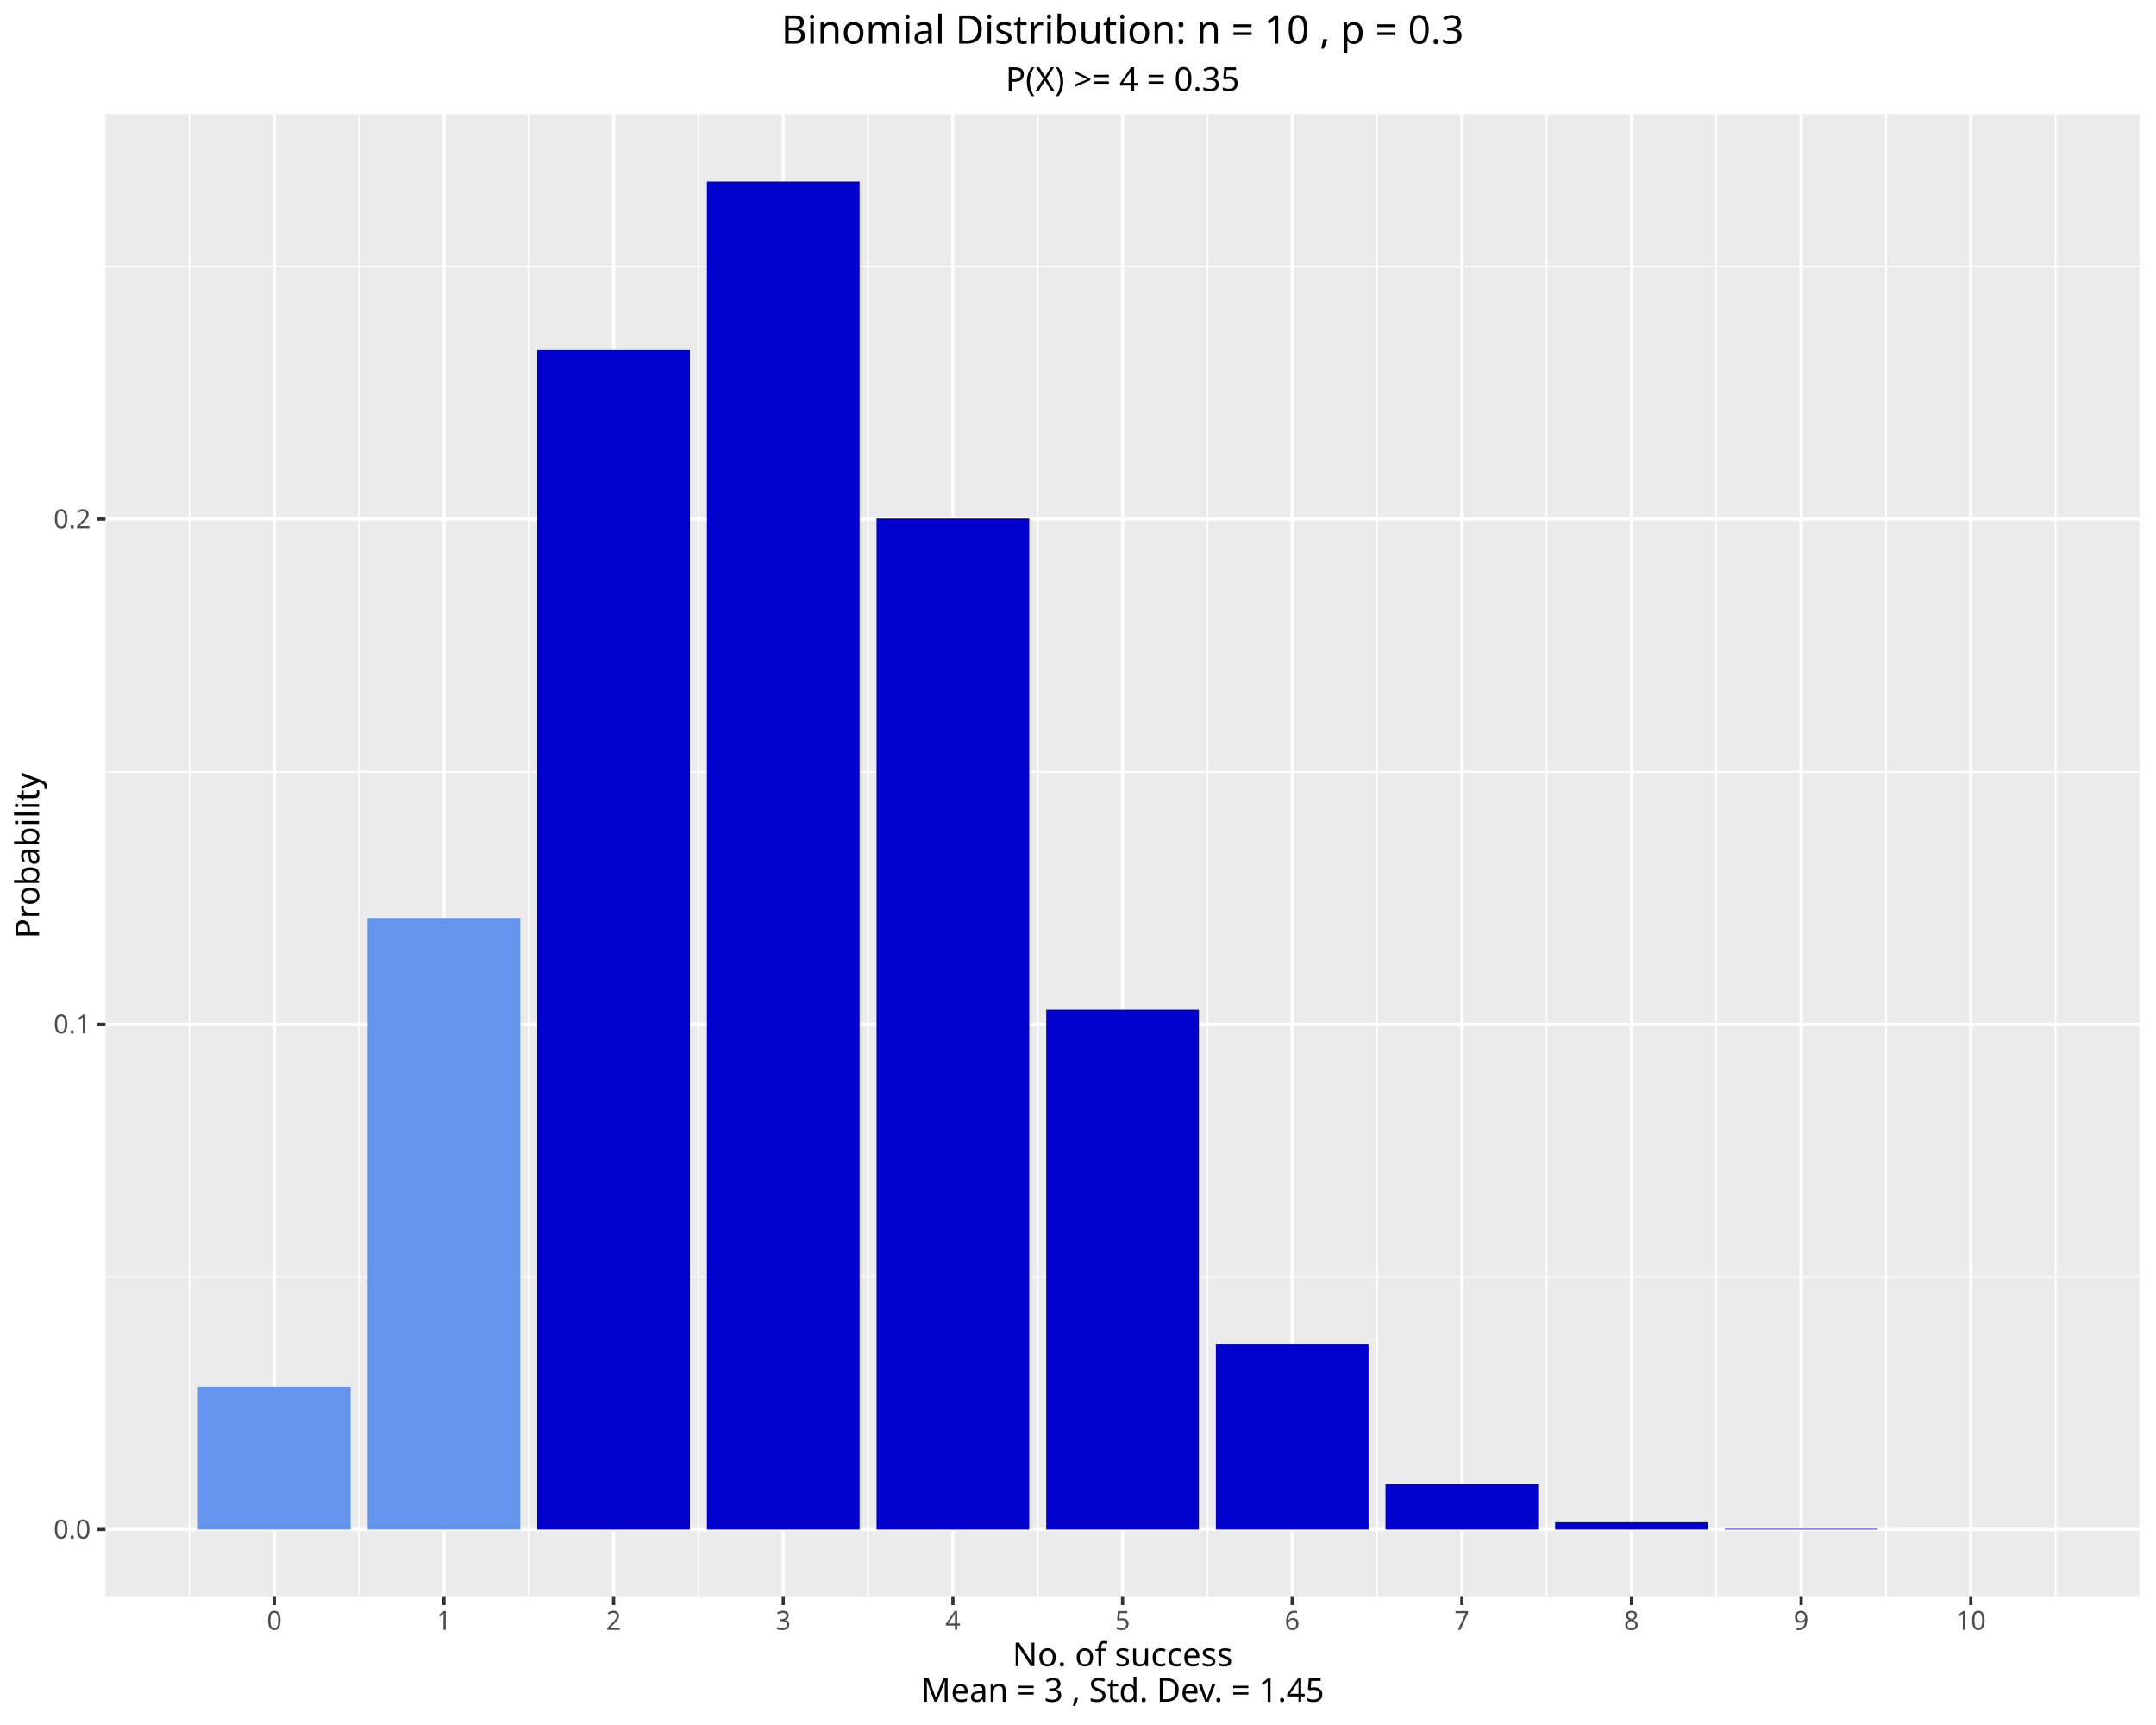
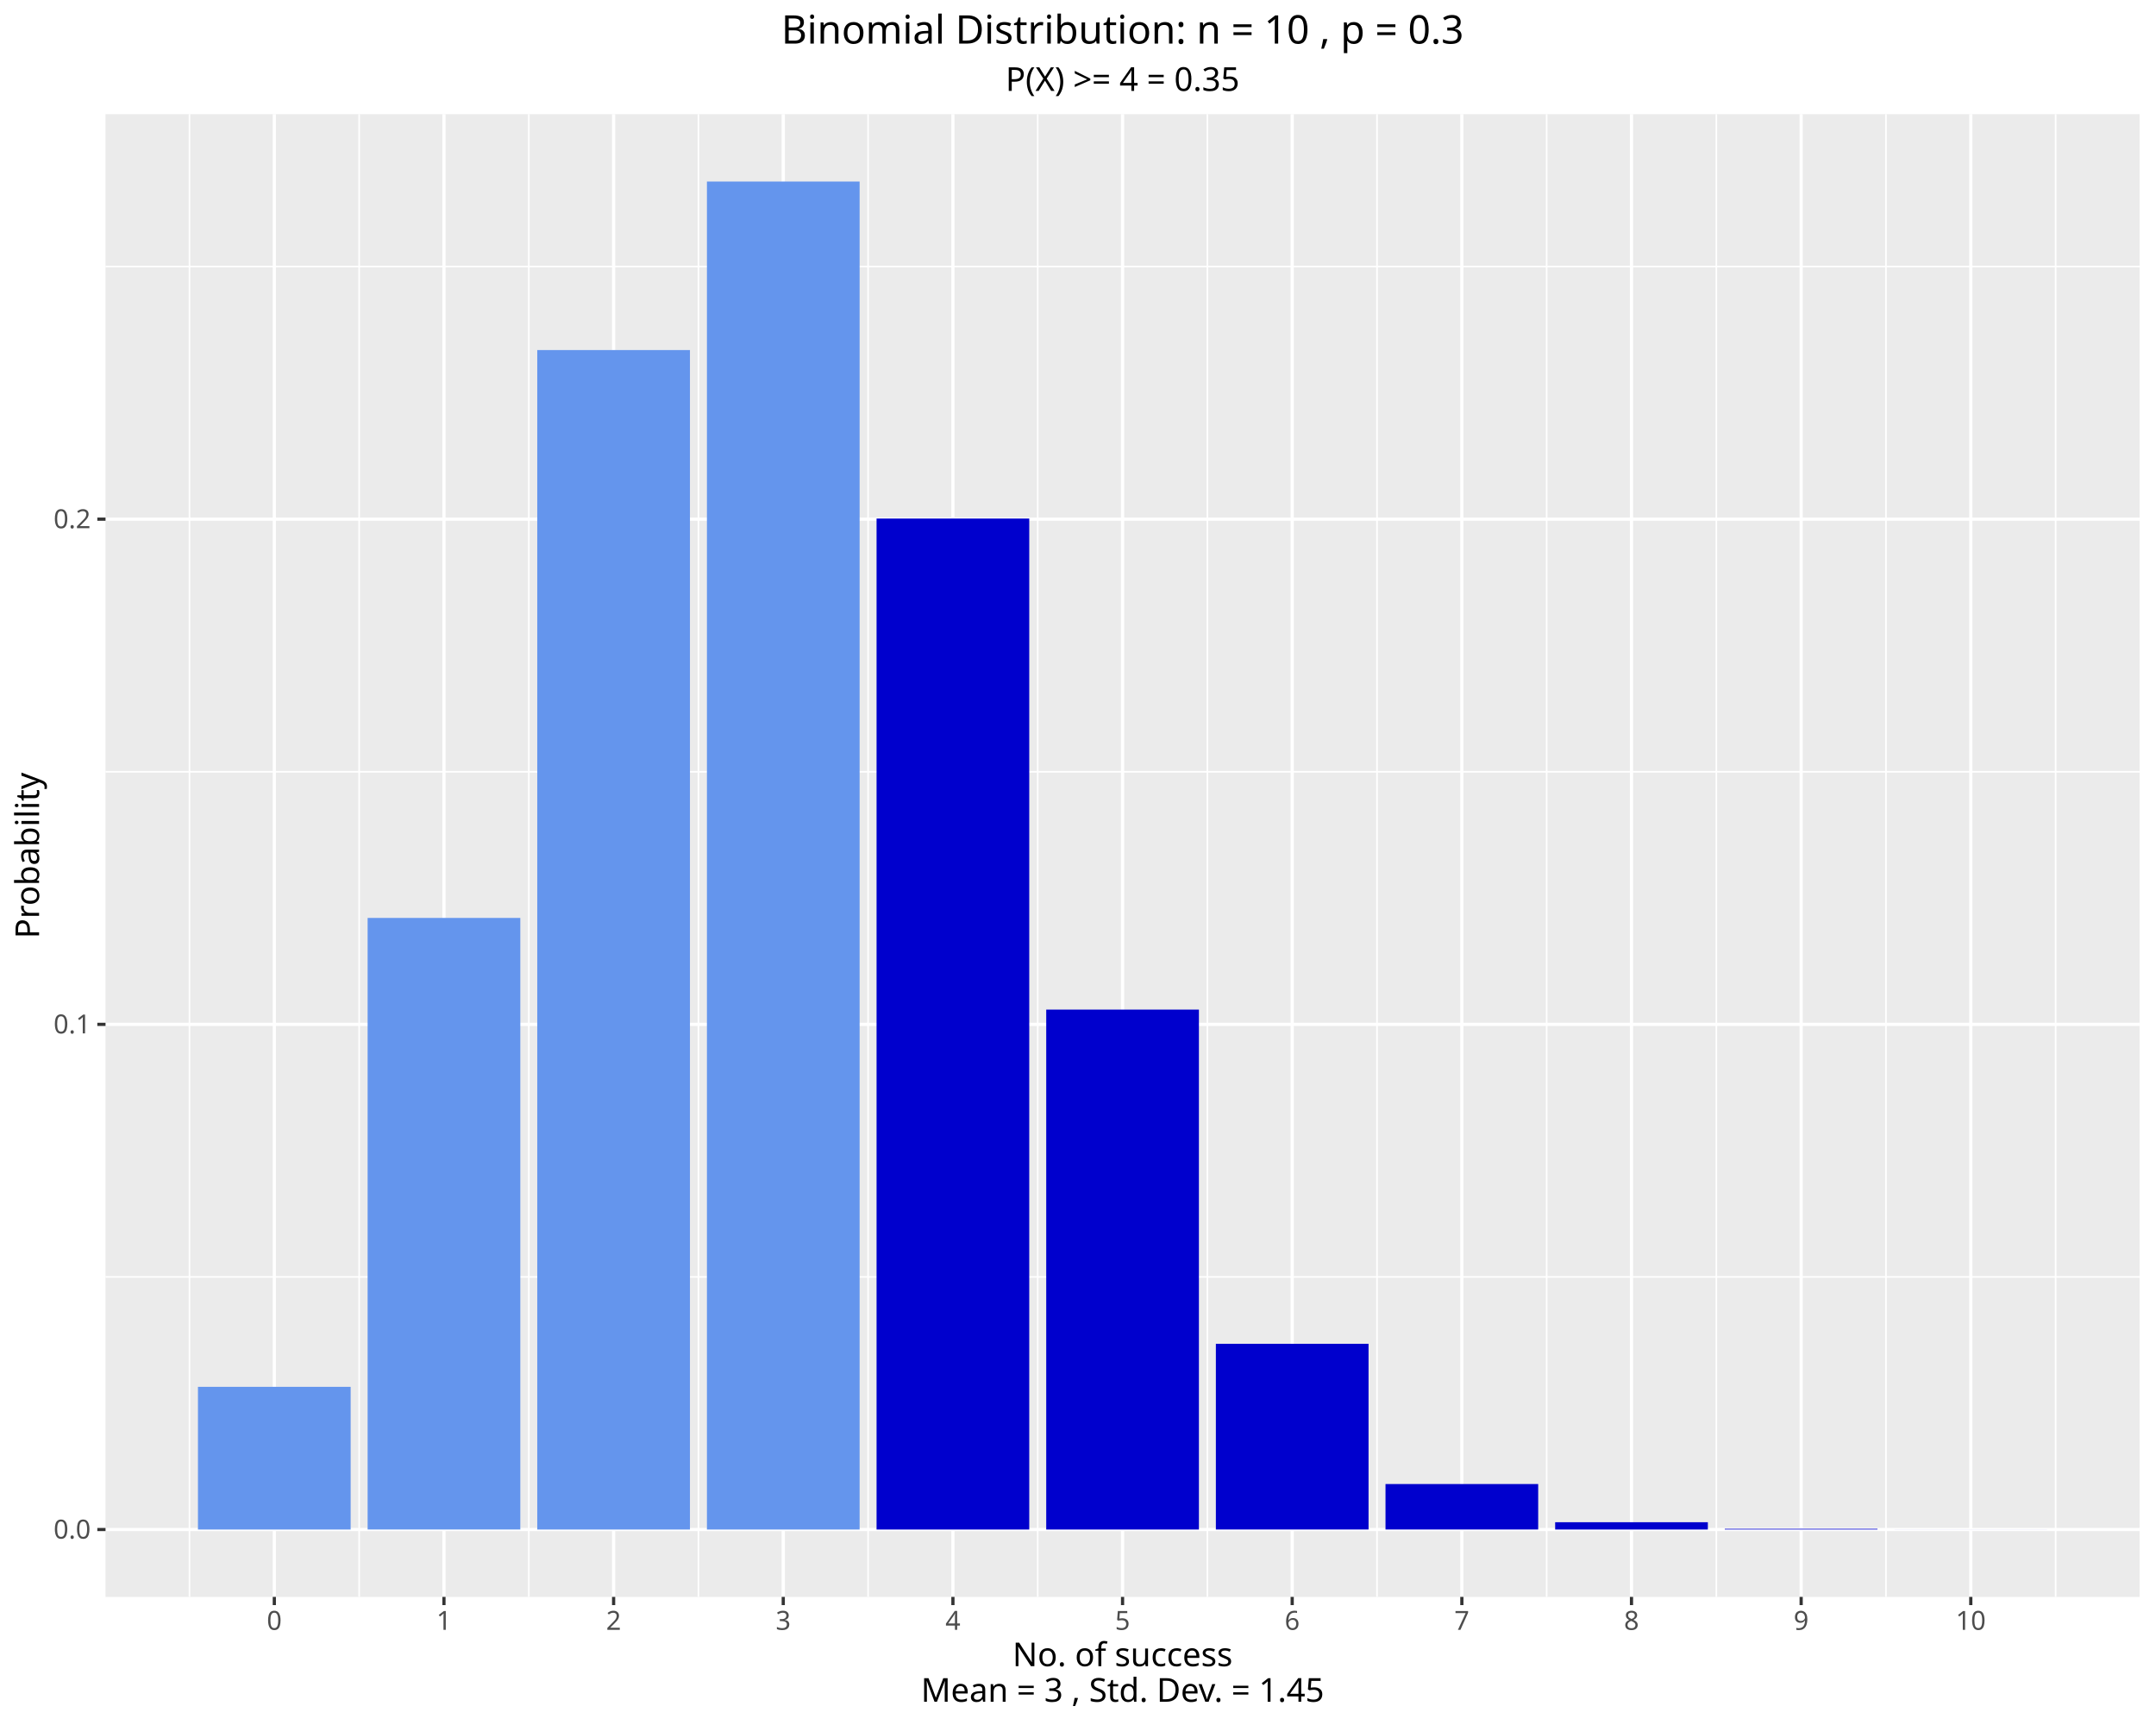
<svg xmlns="http://www.w3.org/2000/svg" class="svglite" data-engine-version="2.0" width="720.00pt" height="576.00pt" viewBox="0 0 720.00 576.00">
  <defs>
    <style type="text/css">
    .svglite line, .svglite polyline, .svglite polygon, .svglite path, .svglite rect, .svglite circle {
      fill: none;
      stroke: #000000;
      stroke-linecap: round;
      stroke-linejoin: round;
      stroke-miterlimit: 10.00;
    }
  </style>
  </defs>
  <rect width="100%" height="100%" style="stroke: none; fill: #FFFFFF;" />
  <defs>
    <clipPath id="cpMC4wMHw3MjAuMDB8MC4wMHw1NzYuMDA=">
      <rect x="0.00" y="0.00" width="720.00" height="576.00" />
    </clipPath>
  </defs>
  <g clip-path="url(#cpMC4wMHw3MjAuMDB8MC4wMHw1NzYuMDA=)">
    <rect x="0.00" y="0.00" width="720.00" height="576.00" style="stroke-width: 1.07; stroke: #FFFFFF; fill: #FFFFFF;" />
  </g>
  <defs>
    <clipPath id="cpMzUuMjR8NzE0LjUyfDM4LjEyfDUzMy4yMw==">
      <rect x="35.24" y="38.12" width="679.28" height="495.12" />
    </clipPath>
  </defs>
  <g clip-path="url(#cpMzUuMjR8NzE0LjUyfDM4LjEyfDUzMy4yMw==)">
    <rect x="35.24" y="38.12" width="679.28" height="495.12" style="stroke-width: 1.07; stroke: none; fill: #EBEBEB;" />
    <polyline points="35.24,426.38 714.52,426.38 " style="stroke-width: 0.53; stroke: #FFFFFF; stroke-linecap: butt;" />
    <polyline points="35.24,257.70 714.52,257.70 " style="stroke-width: 0.53; stroke: #FFFFFF; stroke-linecap: butt;" />
    <polyline points="35.24,89.01 714.52,89.01 " style="stroke-width: 0.53; stroke: #FFFFFF; stroke-linecap: butt;" />
    <polyline points="63.28,533.23 63.28,38.12 " style="stroke-width: 0.53; stroke: #FFFFFF; stroke-linecap: butt;" />
    <polyline points="119.94,533.23 119.94,38.12 " style="stroke-width: 0.53; stroke: #FFFFFF; stroke-linecap: butt;" />
    <polyline points="176.59,533.23 176.59,38.12 " style="stroke-width: 0.53; stroke: #FFFFFF; stroke-linecap: butt;" />
    <polyline points="233.24,533.23 233.24,38.12 " style="stroke-width: 0.53; stroke: #FFFFFF; stroke-linecap: butt;" />
    <polyline points="289.90,533.23 289.90,38.12 " style="stroke-width: 0.53; stroke: #FFFFFF; stroke-linecap: butt;" />
    <polyline points="346.55,533.23 346.55,38.12 " style="stroke-width: 0.53; stroke: #FFFFFF; stroke-linecap: butt;" />
    <polyline points="403.21,533.23 403.21,38.12 " style="stroke-width: 0.53; stroke: #FFFFFF; stroke-linecap: butt;" />
    <polyline points="459.86,533.23 459.86,38.12 " style="stroke-width: 0.53; stroke: #FFFFFF; stroke-linecap: butt;" />
    <polyline points="516.51,533.23 516.51,38.12 " style="stroke-width: 0.53; stroke: #FFFFFF; stroke-linecap: butt;" />
    <polyline points="573.17,533.23 573.17,38.12 " style="stroke-width: 0.53; stroke: #FFFFFF; stroke-linecap: butt;" />
    <polyline points="629.82,533.23 629.82,38.12 " style="stroke-width: 0.53; stroke: #FFFFFF; stroke-linecap: butt;" />
    <polyline points="686.48,533.23 686.48,38.12 " style="stroke-width: 0.53; stroke: #FFFFFF; stroke-linecap: butt;" />
    <polyline points="35.24,510.73 714.52,510.73 " style="stroke-width: 1.07; stroke: #FFFFFF; stroke-linecap: butt;" />
    <polyline points="35.24,342.04 714.52,342.04 " style="stroke-width: 1.07; stroke: #FFFFFF; stroke-linecap: butt;" />
    <polyline points="35.24,173.35 714.52,173.35 " style="stroke-width: 1.07; stroke: #FFFFFF; stroke-linecap: butt;" />
    <polyline points="91.61,533.23 91.61,38.12 " style="stroke-width: 1.07; stroke: #FFFFFF; stroke-linecap: butt;" />
    <polyline points="148.26,533.23 148.26,38.12 " style="stroke-width: 1.07; stroke: #FFFFFF; stroke-linecap: butt;" />
    <polyline points="204.92,533.23 204.92,38.12 " style="stroke-width: 1.07; stroke: #FFFFFF; stroke-linecap: butt;" />
    <polyline points="261.57,533.23 261.57,38.12 " style="stroke-width: 1.07; stroke: #FFFFFF; stroke-linecap: butt;" />
    <polyline points="318.23,533.23 318.23,38.12 " style="stroke-width: 1.07; stroke: #FFFFFF; stroke-linecap: butt;" />
    <polyline points="374.88,533.23 374.88,38.12 " style="stroke-width: 1.07; stroke: #FFFFFF; stroke-linecap: butt;" />
    <polyline points="431.53,533.23 431.53,38.12 " style="stroke-width: 1.07; stroke: #FFFFFF; stroke-linecap: butt;" />
    <polyline points="488.19,533.23 488.19,38.12 " style="stroke-width: 1.07; stroke: #FFFFFF; stroke-linecap: butt;" />
    <polyline points="544.84,533.23 544.84,38.12 " style="stroke-width: 1.07; stroke: #FFFFFF; stroke-linecap: butt;" />
    <polyline points="601.50,533.23 601.50,38.12 " style="stroke-width: 1.07; stroke: #FFFFFF; stroke-linecap: butt;" />
    <polyline points="658.15,533.23 658.15,38.12 " style="stroke-width: 1.07; stroke: #FFFFFF; stroke-linecap: butt;" />
    <rect x="66.11" y="463.08" width="50.99" height="47.65" style="stroke-width: 1.07; stroke: none; stroke-linecap: butt; stroke-linejoin: miter; fill: #6495ED;" />
    <rect x="122.77" y="306.51" width="50.99" height="204.21" style="stroke-width: 1.07; stroke: none; stroke-linecap: butt; stroke-linejoin: miter; fill: #6495ED;" />
-     <rect x="179.42" y="116.89" width="50.99" height="393.84" style="stroke-width: 1.07; stroke: none; stroke-linecap: butt; stroke-linejoin: miter; fill: #0000CD;" />
-     <rect x="236.08" y="60.62" width="50.99" height="450.11" style="stroke-width: 1.07; stroke: none; stroke-linecap: butt; stroke-linejoin: miter; fill: #0000CD;" />
+     <rect x="179.42" y="116.89" width="50.99" height="393.84" style="stroke-width: 1.07; stroke: none; stroke-linecap: butt; stroke-linejoin: miter; fill: #6495ED;" />
+     <rect x="236.08" y="60.62" width="50.99" height="450.11" style="stroke-width: 1.07; stroke: none; stroke-linecap: butt; stroke-linejoin: miter; fill: #6495ED;" />
    <rect x="292.73" y="173.15" width="50.99" height="337.58" style="stroke-width: 1.07; stroke: none; stroke-linecap: butt; stroke-linejoin: miter; fill: #0000CD;" />
    <rect x="349.39" y="337.12" width="50.99" height="173.61" style="stroke-width: 1.07; stroke: none; stroke-linecap: butt; stroke-linejoin: miter; fill: #0000CD;" />
    <rect x="406.04" y="448.72" width="50.99" height="62.00" style="stroke-width: 1.07; stroke: none; stroke-linecap: butt; stroke-linejoin: miter; fill: #0000CD;" />
    <rect x="462.69" y="495.54" width="50.99" height="15.18" style="stroke-width: 1.07; stroke: none; stroke-linecap: butt; stroke-linejoin: miter; fill: #0000CD;" />
    <rect x="519.35" y="508.29" width="50.99" height="2.44" style="stroke-width: 1.07; stroke: none; stroke-linecap: butt; stroke-linejoin: miter; fill: #0000CD;" />
    <rect x="576.00" y="510.49" width="50.99" height="0.23" style="stroke-width: 1.07; stroke: none; stroke-linecap: butt; stroke-linejoin: miter; fill: #0000CD;" />
    <rect x="632.66" y="510.72" width="50.99" height="0.01" style="stroke-width: 1.07; stroke: none; stroke-linecap: butt; stroke-linejoin: miter; fill: #0000CD;" />
  </g>
  <g clip-path="url(#cpMC4wMHw3MjAuMDB8MC4wMHw1NzYuMDA=)">
    <text x="30.31" y="513.76" text-anchor="end" style="font-size: 8.80px; fill: #4D4D4D; font-family: sans;" textLength="12.23px" lengthAdjust="spacingAndGlyphs">0.0</text>
    <text x="30.31" y="345.07" text-anchor="end" style="font-size: 8.80px; fill: #4D4D4D; font-family: sans;" textLength="12.23px" lengthAdjust="spacingAndGlyphs">0.1</text>
    <text x="30.31" y="176.38" text-anchor="end" style="font-size: 8.80px; fill: #4D4D4D; font-family: sans;" textLength="12.23px" lengthAdjust="spacingAndGlyphs">0.2</text>
    <polyline points="32.50,510.73 35.24,510.73 " style="stroke-width: 1.07; stroke: #333333; stroke-linecap: butt;" />
    <polyline points="32.50,342.04 35.24,342.04 " style="stroke-width: 1.07; stroke: #333333; stroke-linecap: butt;" />
    <polyline points="32.50,173.35 35.24,173.35 " style="stroke-width: 1.07; stroke: #333333; stroke-linecap: butt;" />
    <polyline points="91.61,535.97 91.61,533.23 " style="stroke-width: 1.07; stroke: #333333; stroke-linecap: butt;" />
    <polyline points="148.26,535.97 148.26,533.23 " style="stroke-width: 1.07; stroke: #333333; stroke-linecap: butt;" />
    <polyline points="204.92,535.97 204.92,533.23 " style="stroke-width: 1.07; stroke: #333333; stroke-linecap: butt;" />
    <polyline points="261.57,535.97 261.57,533.23 " style="stroke-width: 1.07; stroke: #333333; stroke-linecap: butt;" />
    <polyline points="318.23,535.97 318.23,533.23 " style="stroke-width: 1.07; stroke: #333333; stroke-linecap: butt;" />
    <polyline points="374.88,535.97 374.88,533.23 " style="stroke-width: 1.07; stroke: #333333; stroke-linecap: butt;" />
    <polyline points="431.53,535.97 431.53,533.23 " style="stroke-width: 1.07; stroke: #333333; stroke-linecap: butt;" />
    <polyline points="488.19,535.97 488.19,533.23 " style="stroke-width: 1.07; stroke: #333333; stroke-linecap: butt;" />
    <polyline points="544.84,535.97 544.84,533.23 " style="stroke-width: 1.07; stroke: #333333; stroke-linecap: butt;" />
    <polyline points="601.50,535.97 601.50,533.23 " style="stroke-width: 1.07; stroke: #333333; stroke-linecap: butt;" />
    <polyline points="658.15,535.97 658.15,533.23 " style="stroke-width: 1.07; stroke: #333333; stroke-linecap: butt;" />
    <text x="91.61" y="544.22" text-anchor="middle" style="font-size: 8.80px; fill: #4D4D4D; font-family: sans;" textLength="4.89px" lengthAdjust="spacingAndGlyphs">0</text>
    <text x="148.26" y="544.22" text-anchor="middle" style="font-size: 8.80px; fill: #4D4D4D; font-family: sans;" textLength="4.89px" lengthAdjust="spacingAndGlyphs">1</text>
    <text x="204.92" y="544.22" text-anchor="middle" style="font-size: 8.80px; fill: #4D4D4D; font-family: sans;" textLength="4.89px" lengthAdjust="spacingAndGlyphs">2</text>
    <text x="261.57" y="544.22" text-anchor="middle" style="font-size: 8.80px; fill: #4D4D4D; font-family: sans;" textLength="4.89px" lengthAdjust="spacingAndGlyphs">3</text>
    <text x="318.23" y="544.22" text-anchor="middle" style="font-size: 8.80px; fill: #4D4D4D; font-family: sans;" textLength="4.89px" lengthAdjust="spacingAndGlyphs">4</text>
    <text x="374.88" y="544.22" text-anchor="middle" style="font-size: 8.80px; fill: #4D4D4D; font-family: sans;" textLength="4.89px" lengthAdjust="spacingAndGlyphs">5</text>
    <text x="431.53" y="544.22" text-anchor="middle" style="font-size: 8.80px; fill: #4D4D4D; font-family: sans;" textLength="4.89px" lengthAdjust="spacingAndGlyphs">6</text>
    <text x="488.19" y="544.22" text-anchor="middle" style="font-size: 8.80px; fill: #4D4D4D; font-family: sans;" textLength="4.89px" lengthAdjust="spacingAndGlyphs">7</text>
    <text x="544.84" y="544.22" text-anchor="middle" style="font-size: 8.80px; fill: #4D4D4D; font-family: sans;" textLength="4.89px" lengthAdjust="spacingAndGlyphs">8</text>
    <text x="601.50" y="544.22" text-anchor="middle" style="font-size: 8.80px; fill: #4D4D4D; font-family: sans;" textLength="4.89px" lengthAdjust="spacingAndGlyphs">9</text>
    <text x="658.15" y="544.22" text-anchor="middle" style="font-size: 8.80px; fill: #4D4D4D; font-family: sans;" textLength="9.79px" lengthAdjust="spacingAndGlyphs">10</text>
    <text x="374.88" y="556.36" text-anchor="middle" style="font-size: 11.00px; font-family: sans;" textLength="72.16px" lengthAdjust="spacingAndGlyphs">No. of success</text>
    <text x="374.88" y="568.24" text-anchor="middle" style="font-size: 11.00px; font-family: sans;" textLength="137.60px" lengthAdjust="spacingAndGlyphs"> Mean = 3 , Std. Dev. = 1.45</text>
    <text transform="translate(13.05,285.67) rotate(-90)" text-anchor="middle" style="font-size: 11.00px; font-family: sans;" textLength="51.36px" lengthAdjust="spacingAndGlyphs">Probability</text>
    <text x="374.88" y="30.35" text-anchor="middle" style="font-size: 11.00px; font-family: sans;" textLength="81.04px" lengthAdjust="spacingAndGlyphs">P(X) &gt;= 4 = 0.35</text>
    <text x="374.88" y="14.56" text-anchor="middle" style="font-size: 13.20px; font-family: sans;" textLength="216.47px" lengthAdjust="spacingAndGlyphs">Binomial Distribution: n = 10 , p = 0.3</text>
  </g>
</svg>
